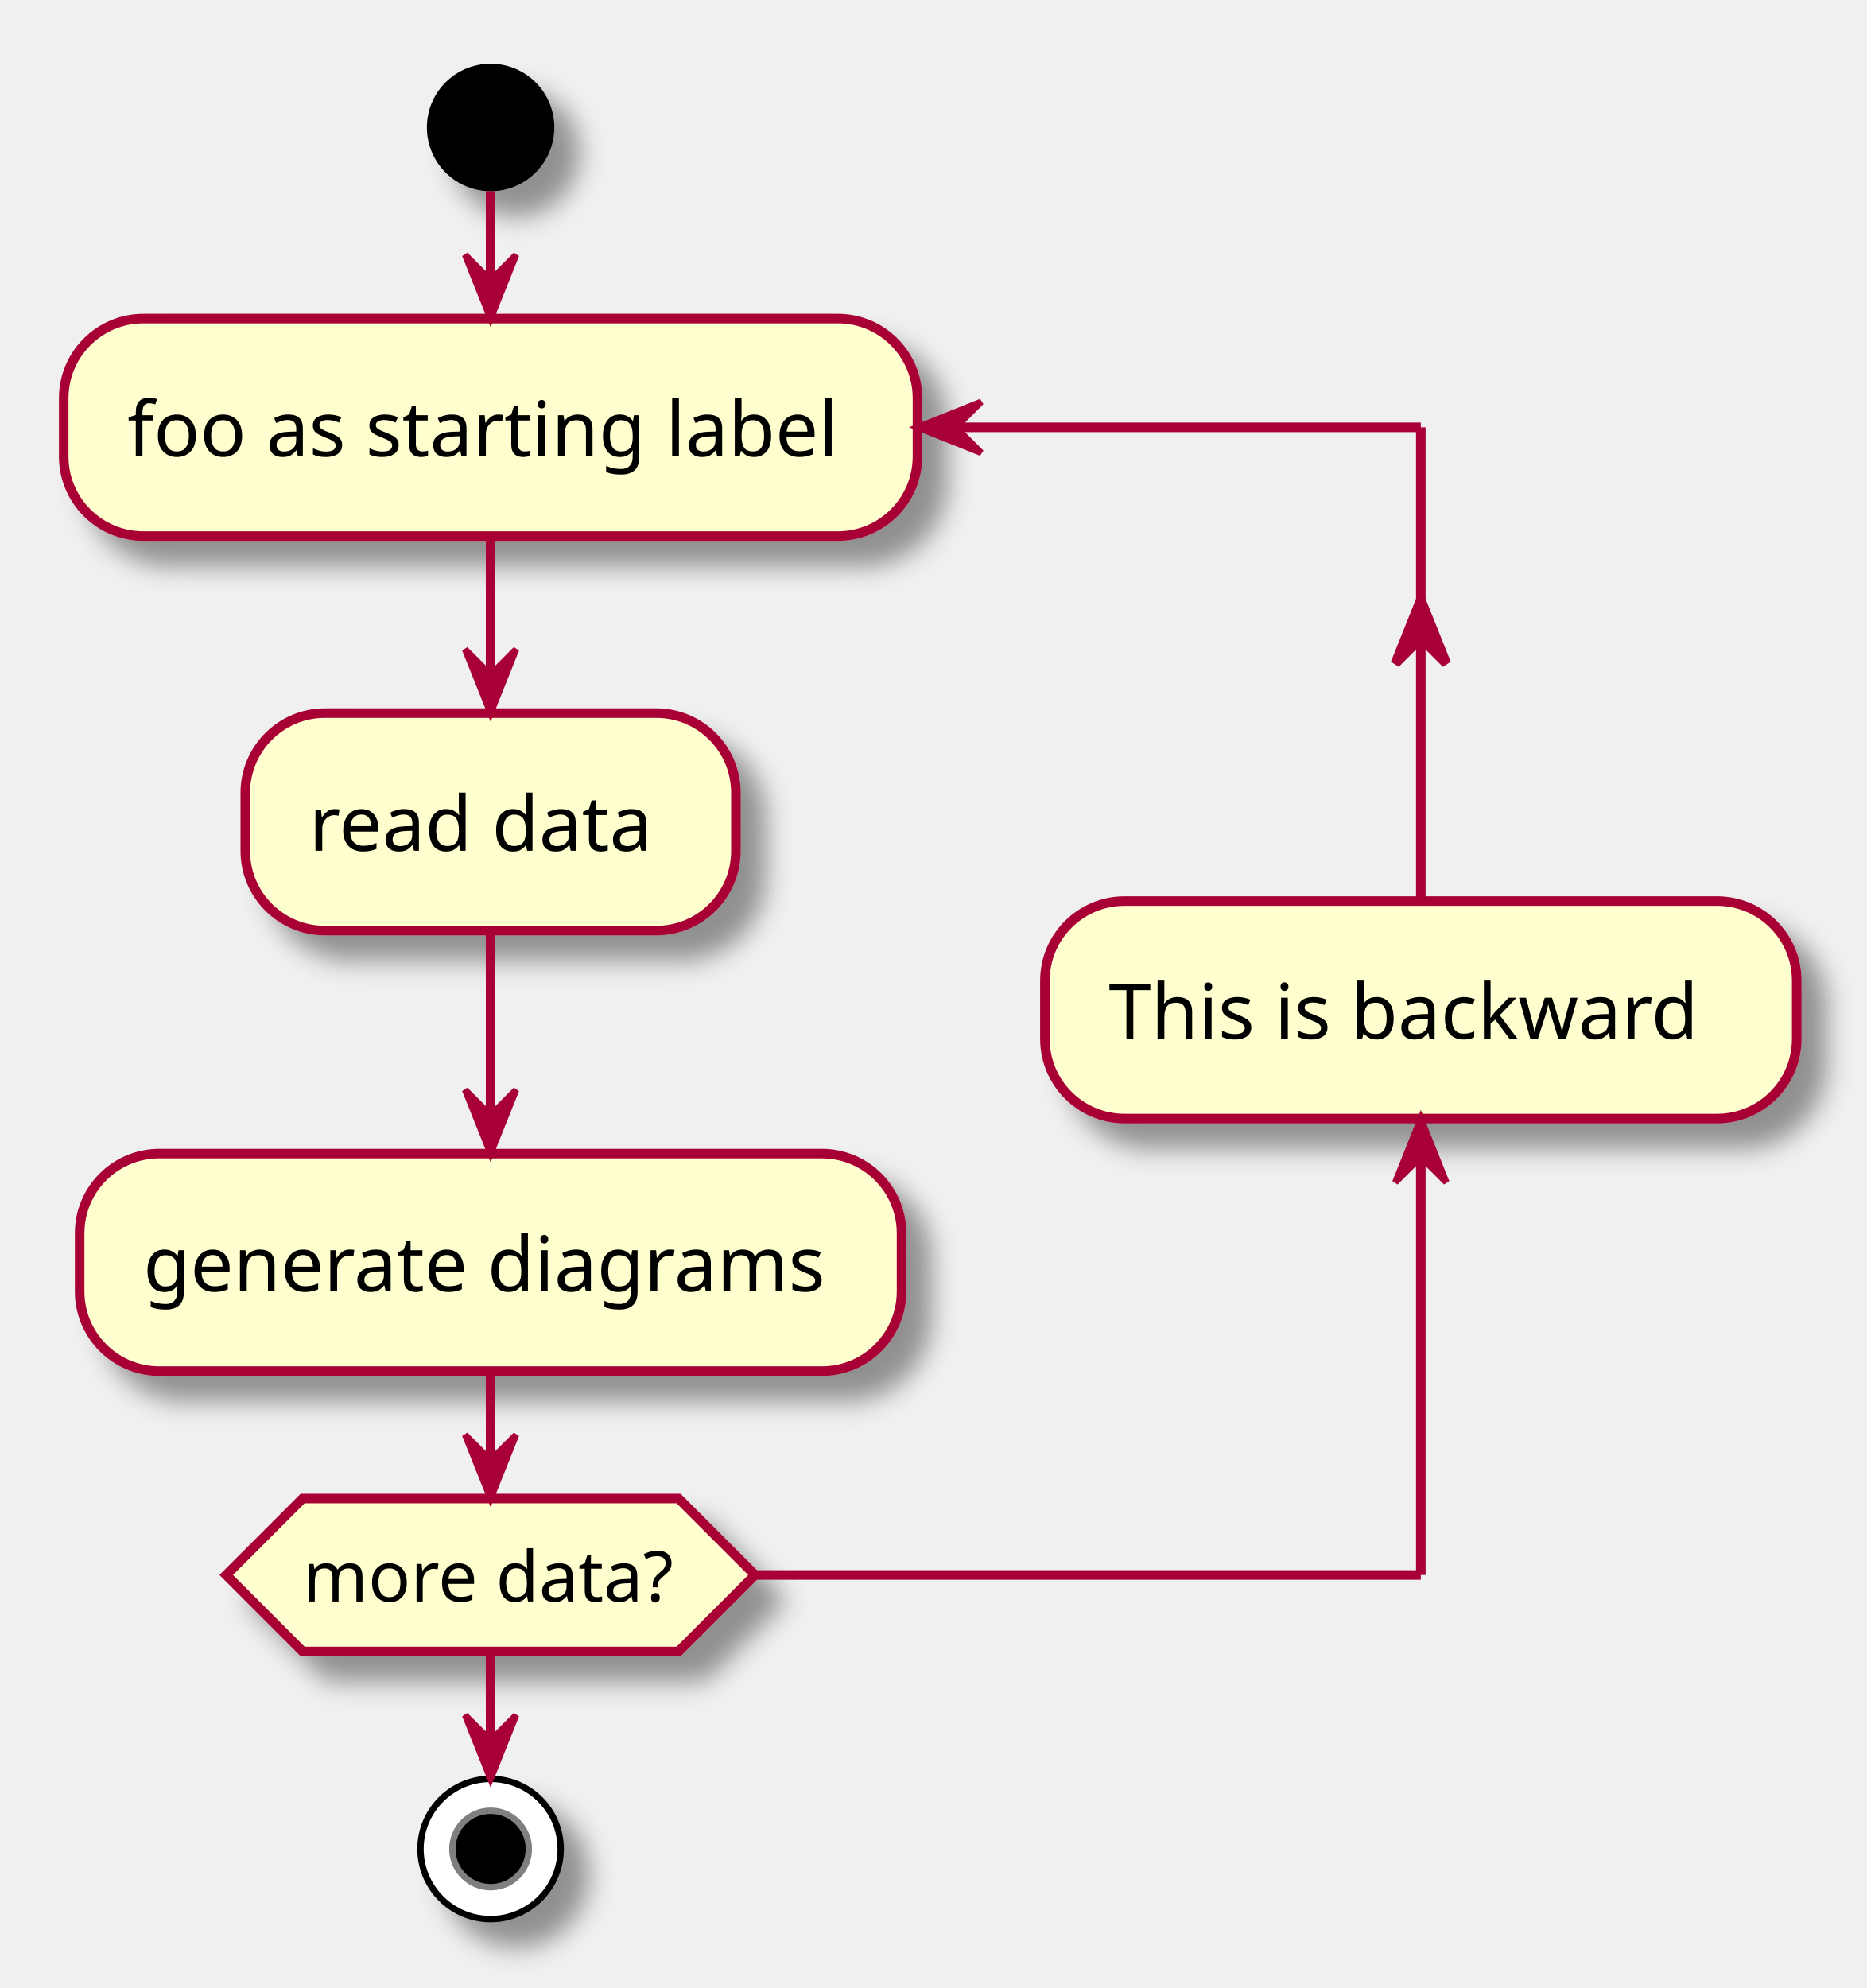
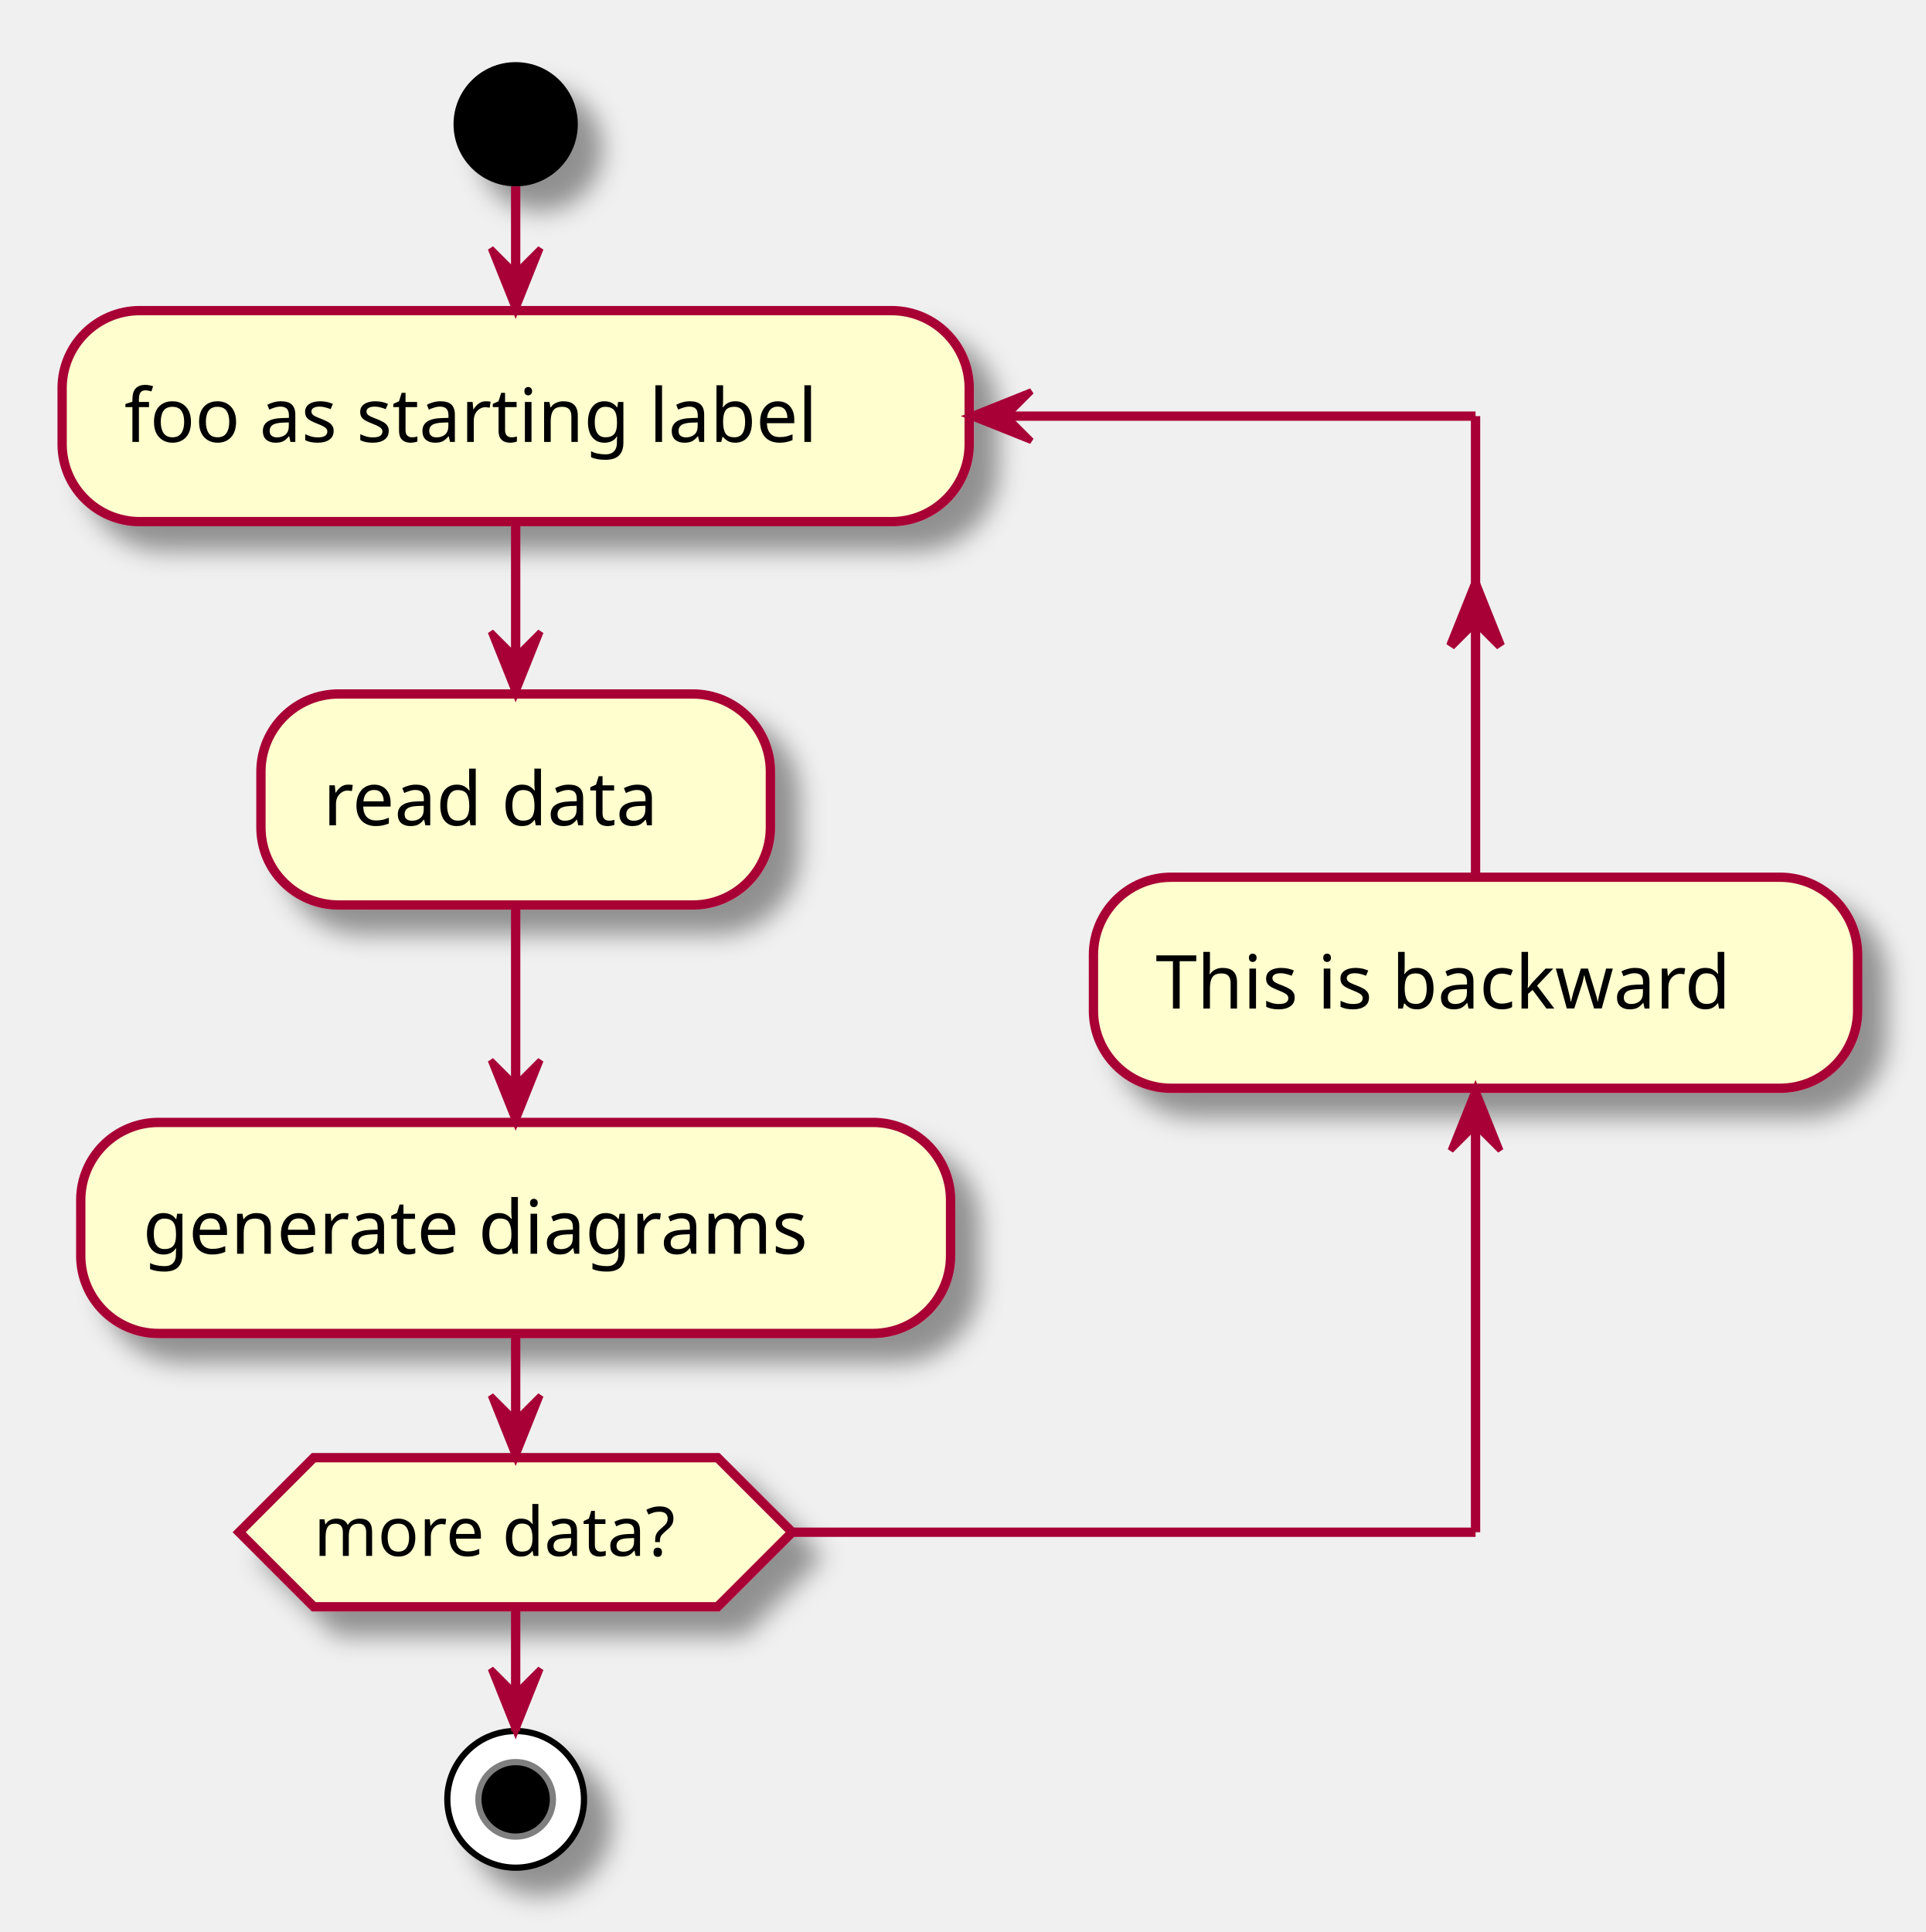
- <svg xmlns="http://www.w3.org/2000/svg" contentScriptType="application/ecmascript" contentStyleType="text/css" height="312px" preserveAspectRatio="none" style="width:293px;height:312px;" version="1.1" viewBox="0 0 293 312" width="293px" zoomAndPan="magnify">
+ <svg xmlns="http://www.w3.org/2000/svg" contentScriptType="application/ecmascript" contentStyleType="text/css" height="311px" preserveAspectRatio="none" style="width:310px;height:311px;" version="1.1" viewBox="0 0 310 311" width="310px" zoomAndPan="magnify">
  <defs>
    <filter height="300%" id="ffh95qyjd1g7y" width="300%" x="-1" y="-1">
      <feGaussianBlur result="blurOut" stdDeviation="2.0" />
      <feColorMatrix in="blurOut" result="blurOut2" type="matrix" values="0 0 0 0 0 0 0 0 0 0 0 0 0 0 0 0 0 0 .4 0" />
      <feOffset dx="4.0" dy="4.0" in="blurOut2" result="blurOut3" />
      <feBlend in="SourceGraphic" in2="blurOut3" mode="normal" />
    </filter>
  </defs>
  <g>
-     <ellipse cx="77" cy="20" fill="#000000" filter="url(#ffh95qyjd1g7y)" rx="10" ry="10" style="stroke: none; stroke-width: 1.0;" />
-     <rect fill="#FEFECE" filter="url(#ffh95qyjd1g7y)" height="34.133" rx="12.5" ry="12.5" style="stroke: #A80036; stroke-width: 1.5;" width="77" x="38.5" y="111.916" />
-     <text fill="#000000" font-family="sans-serif" font-size="12" lengthAdjust="spacingAndGlyphs" textLength="57" x="48.5" y="133.518">read data</text>
-     <rect fill="#FEFECE" filter="url(#ffh95qyjd1g7y)" height="34.133" rx="12.5" ry="12.5" style="stroke: #A80036; stroke-width: 1.5;" width="129" x="12.5" y="181.049" />
-     <text fill="#000000" font-family="sans-serif" font-size="12" lengthAdjust="spacingAndGlyphs" textLength="109" x="22.5" y="202.65">generate diagrams</text>
-     <rect fill="#FEFECE" filter="url(#ffh95qyjd1g7y)" height="34.133" rx="12.5" ry="12.5" style="stroke: #A80036; stroke-width: 1.5;" width="134" x="10" y="50" />
-     <text fill="#000000" font-family="sans-serif" font-size="12" lengthAdjust="spacingAndGlyphs" textLength="114" x="20" y="71.602">foo as starting label</text>
-     <polygon fill="#FEFECE" filter="url(#ffh95qyjd1g7y)" points="47.5,235.182,106.5,235.182,118.5,247.182,106.5,259.182,47.5,259.182,35.5,247.182,47.5,235.182" style="stroke: #A80036; stroke-width: 1.5;" />
-     <text fill="#000000" font-family="sans-serif" font-size="11" lengthAdjust="spacingAndGlyphs" textLength="59" x="47.5" y="251.339">more data?</text>
-     <rect fill="#FEFECE" filter="url(#ffh95qyjd1g7y)" height="34.133" rx="12.5" ry="12.5" style="stroke: #A80036; stroke-width: 1.5;" width="118" x="164" y="141.416" />
-     <text fill="#000000" font-family="sans-serif" font-size="12" lengthAdjust="spacingAndGlyphs" textLength="98" x="174" y="163.018">This is backward</text>
-     <ellipse cx="77" cy="290.182" fill="#FFFFFF" filter="url(#ffh95qyjd1g7y)" rx="11" ry="11" style="stroke: #000000; stroke-width: 1.0;" />
-     <ellipse cx="77" cy="290.182" fill="#000000" rx="6" ry="6" style="stroke: #7F7F7F; stroke-width: 1.0;" />
-     <line style="stroke: #A80036; stroke-width: 1.5;" x1="77" x2="77" y1="146.049" y2="181.049" />
-     <polygon fill="#A80036" points="73,171.049,77,181.049,81,171.049,77,175.049" style="stroke: #A80036; stroke-width: 1.0;" />
-     <line style="stroke: #A80036; stroke-width: 1.5;" x1="77" x2="77" y1="84.133" y2="111.916" />
-     <polygon fill="#A80036" points="73,101.916,77,111.916,81,101.916,77,105.916" style="stroke: #A80036; stroke-width: 1.0;" />
-     <line style="stroke: #A80036; stroke-width: 1.5;" x1="118.5" x2="223" y1="247.182" y2="247.182" />
-     <line style="stroke: #A80036; stroke-width: 1.5;" x1="223" x2="223" y1="175.549" y2="247.182" />
-     <polygon fill="#A80036" points="219,185.549,223,175.549,227,185.549,223,181.549" style="stroke: #A80036; stroke-width: 1.0;" />
-     <polygon fill="#A80036" points="219,104.133,223,94.133,227,104.133,223,100.133" style="stroke: #A80036; stroke-width: 1.5;" />
-     <line style="stroke: #A80036; stroke-width: 1.5;" x1="223" x2="223" y1="67.066" y2="141.416" />
-     <line style="stroke: #A80036; stroke-width: 1.5;" x1="223" x2="144" y1="67.066" y2="67.066" />
-     <polygon fill="#A80036" points="154,63.066,144,67.066,154,71.066,150,67.066" style="stroke: #A80036; stroke-width: 1.0;" />
-     <line style="stroke: #A80036; stroke-width: 1.5;" x1="77" x2="77" y1="215.182" y2="235.182" />
-     <polygon fill="#A80036" points="73,225.182,77,235.182,81,225.182,77,229.182" style="stroke: #A80036; stroke-width: 1.0;" />
-     <line style="stroke: #A80036; stroke-width: 1.5;" x1="77" x2="77" y1="30" y2="50" />
-     <polygon fill="#A80036" points="73,40,77,50,81,40,77,44" style="stroke: #A80036; stroke-width: 1.0;" />
-     <line style="stroke: #A80036; stroke-width: 1.5;" x1="77" x2="77" y1="259.182" y2="279.182" />
-     <polygon fill="#A80036" points="73,269.182,77,279.182,81,269.182,77,273.182" style="stroke: #A80036; stroke-width: 1.0;" />
+     <ellipse cx="83" cy="20" fill="#000000" filter="url(#ffh95qyjd1g7y)" rx="10" ry="10" style="stroke: none; stroke-width: 1.0;" />
+     <rect fill="#FEFECE" filter="url(#ffh95qyjd1g7y)" height="33.969" rx="12.5" ry="12.5" style="stroke: #A80036; stroke-width: 1.5;" width="82" x="42" y="111.711" />
+     <text fill="#000000" font-family="sans-serif" font-size="12" lengthAdjust="spacingAndGlyphs" textLength="62" x="52" y="132.85">read data</text>
+     <rect fill="#FEFECE" filter="url(#ffh95qyjd1g7y)" height="33.969" rx="12.5" ry="12.5" style="stroke: #A80036; stroke-width: 1.5;" width="140" x="13" y="180.68" />
+     <text fill="#000000" font-family="sans-serif" font-size="12" lengthAdjust="spacingAndGlyphs" textLength="120" x="23" y="201.818">generate diagrams</text>
+     <rect fill="#FEFECE" filter="url(#ffh95qyjd1g7y)" height="33.969" rx="12.5" ry="12.5" style="stroke: #A80036; stroke-width: 1.5;" width="146" x="10" y="50" />
+     <text fill="#000000" font-family="sans-serif" font-size="12" lengthAdjust="spacingAndGlyphs" textLength="126" x="20" y="71.139">foo as starting label</text>
+     <polygon fill="#FEFECE" filter="url(#ffh95qyjd1g7y)" points="50.5,234.648,115.5,234.648,127.5,246.648,115.5,258.648,50.5,258.648,38.5,246.648,50.5,234.648" style="stroke: #A80036; stroke-width: 1.5;" />
+     <text fill="#000000" font-family="sans-serif" font-size="11" lengthAdjust="spacingAndGlyphs" textLength="65" x="50.5" y="250.457">more data?</text>
+     <rect fill="#FEFECE" filter="url(#ffh95qyjd1g7y)" height="33.969" rx="12.5" ry="12.5" style="stroke: #A80036; stroke-width: 1.5;" width="123" x="176" y="141.211" />
+     <text fill="#000000" font-family="sans-serif" font-size="12" lengthAdjust="spacingAndGlyphs" textLength="103" x="186" y="162.35">This is backward</text>
+     <ellipse cx="83" cy="289.648" fill="#FFFFFF" filter="url(#ffh95qyjd1g7y)" rx="11" ry="11" style="stroke: #000000; stroke-width: 1.0;" />
+     <ellipse cx="83" cy="289.648" fill="#000000" rx="6" ry="6" style="stroke: #7F7F7F; stroke-width: 1.0;" />
+     <line style="stroke: #A80036; stroke-width: 1.5;" x1="83" x2="83" y1="145.68" y2="180.68" />
+     <polygon fill="#A80036" points="79,170.68,83,180.68,87,170.68,83,174.68" style="stroke: #A80036; stroke-width: 1.0;" />
+     <line style="stroke: #A80036; stroke-width: 1.5;" x1="83" x2="83" y1="83.969" y2="111.711" />
+     <polygon fill="#A80036" points="79,101.711,83,111.711,87,101.711,83,105.711" style="stroke: #A80036; stroke-width: 1.0;" />
+     <line style="stroke: #A80036; stroke-width: 1.5;" x1="127.5" x2="237.5" y1="246.648" y2="246.648" />
+     <line style="stroke: #A80036; stroke-width: 1.5;" x1="237.5" x2="237.5" y1="175.18" y2="246.648" />
+     <polygon fill="#A80036" points="233.5,185.18,237.5,175.18,241.5,185.18,237.5,181.18" style="stroke: #A80036; stroke-width: 1.0;" />
+     <polygon fill="#A80036" points="233.5,103.969,237.5,93.969,241.5,103.969,237.5,99.969" style="stroke: #A80036; stroke-width: 1.5;" />
+     <line style="stroke: #A80036; stroke-width: 1.5;" x1="237.5" x2="237.5" y1="66.984" y2="141.211" />
+     <line style="stroke: #A80036; stroke-width: 1.5;" x1="237.5" x2="156" y1="66.984" y2="66.984" />
+     <polygon fill="#A80036" points="166,62.984,156,66.984,166,70.984,162,66.984" style="stroke: #A80036; stroke-width: 1.0;" />
+     <line style="stroke: #A80036; stroke-width: 1.5;" x1="83" x2="83" y1="214.648" y2="234.648" />
+     <polygon fill="#A80036" points="79,224.648,83,234.648,87,224.648,83,228.648" style="stroke: #A80036; stroke-width: 1.0;" />
+     <line style="stroke: #A80036; stroke-width: 1.5;" x1="83" x2="83" y1="30" y2="50" />
+     <polygon fill="#A80036" points="79,40,83,50,87,40,83,44" style="stroke: #A80036; stroke-width: 1.0;" />
+     <line style="stroke: #A80036; stroke-width: 1.5;" x1="83" x2="83" y1="258.648" y2="278.648" />
+     <polygon fill="#A80036" points="79,268.648,83,278.648,87,268.648,83,272.648" style="stroke: #A80036; stroke-width: 1.0;" />
  </g>
</svg>
